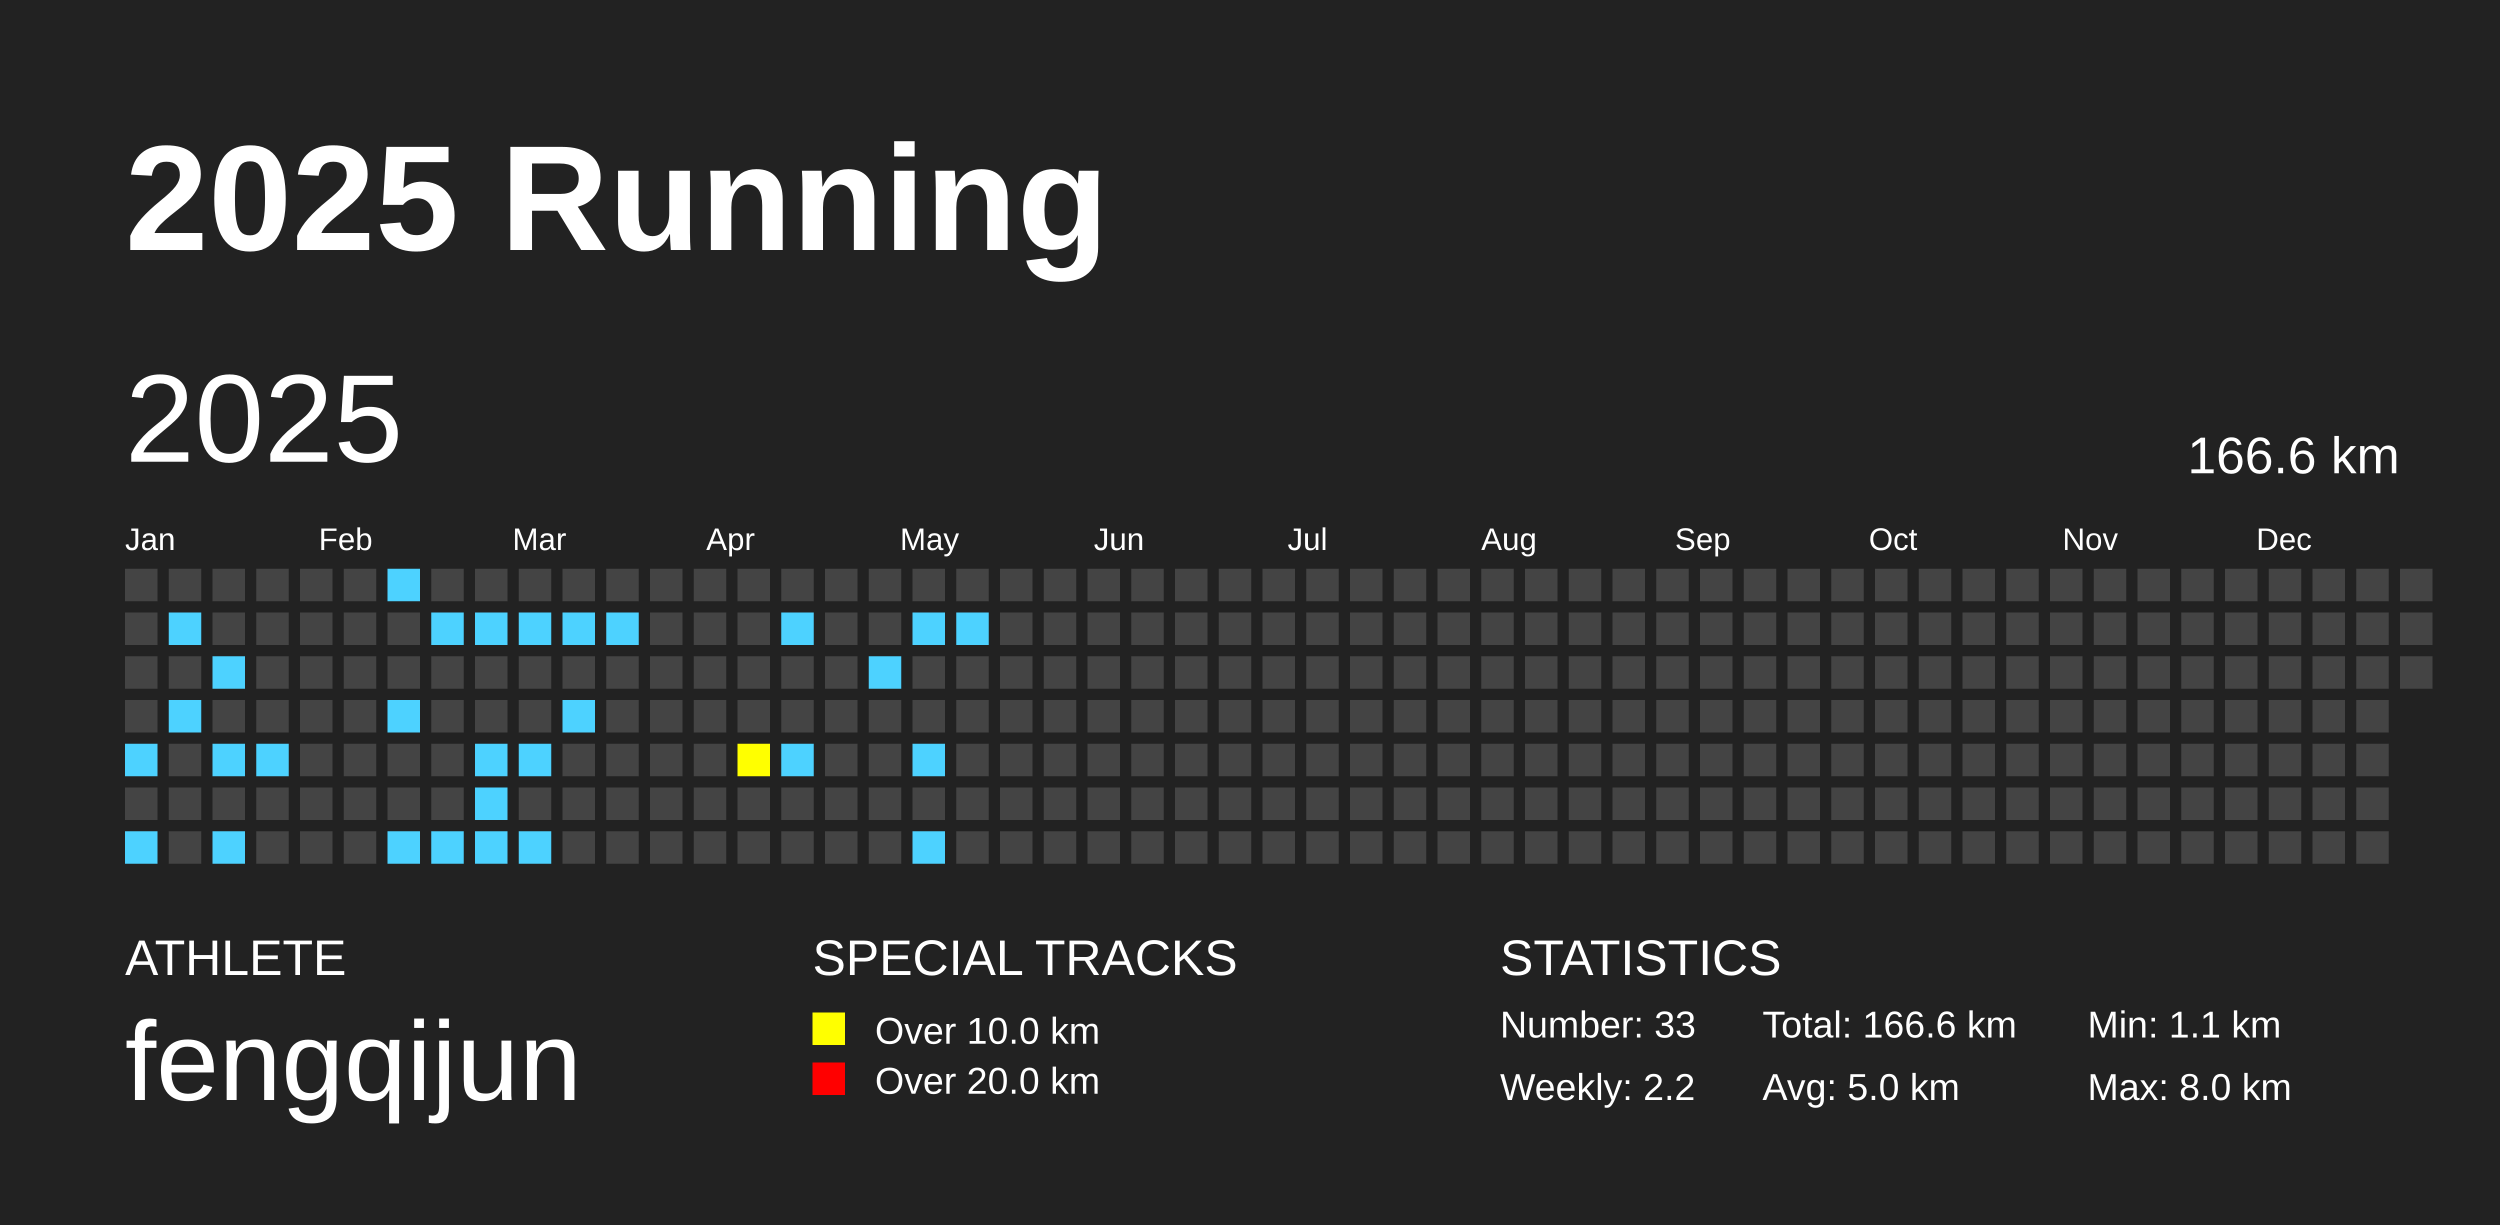
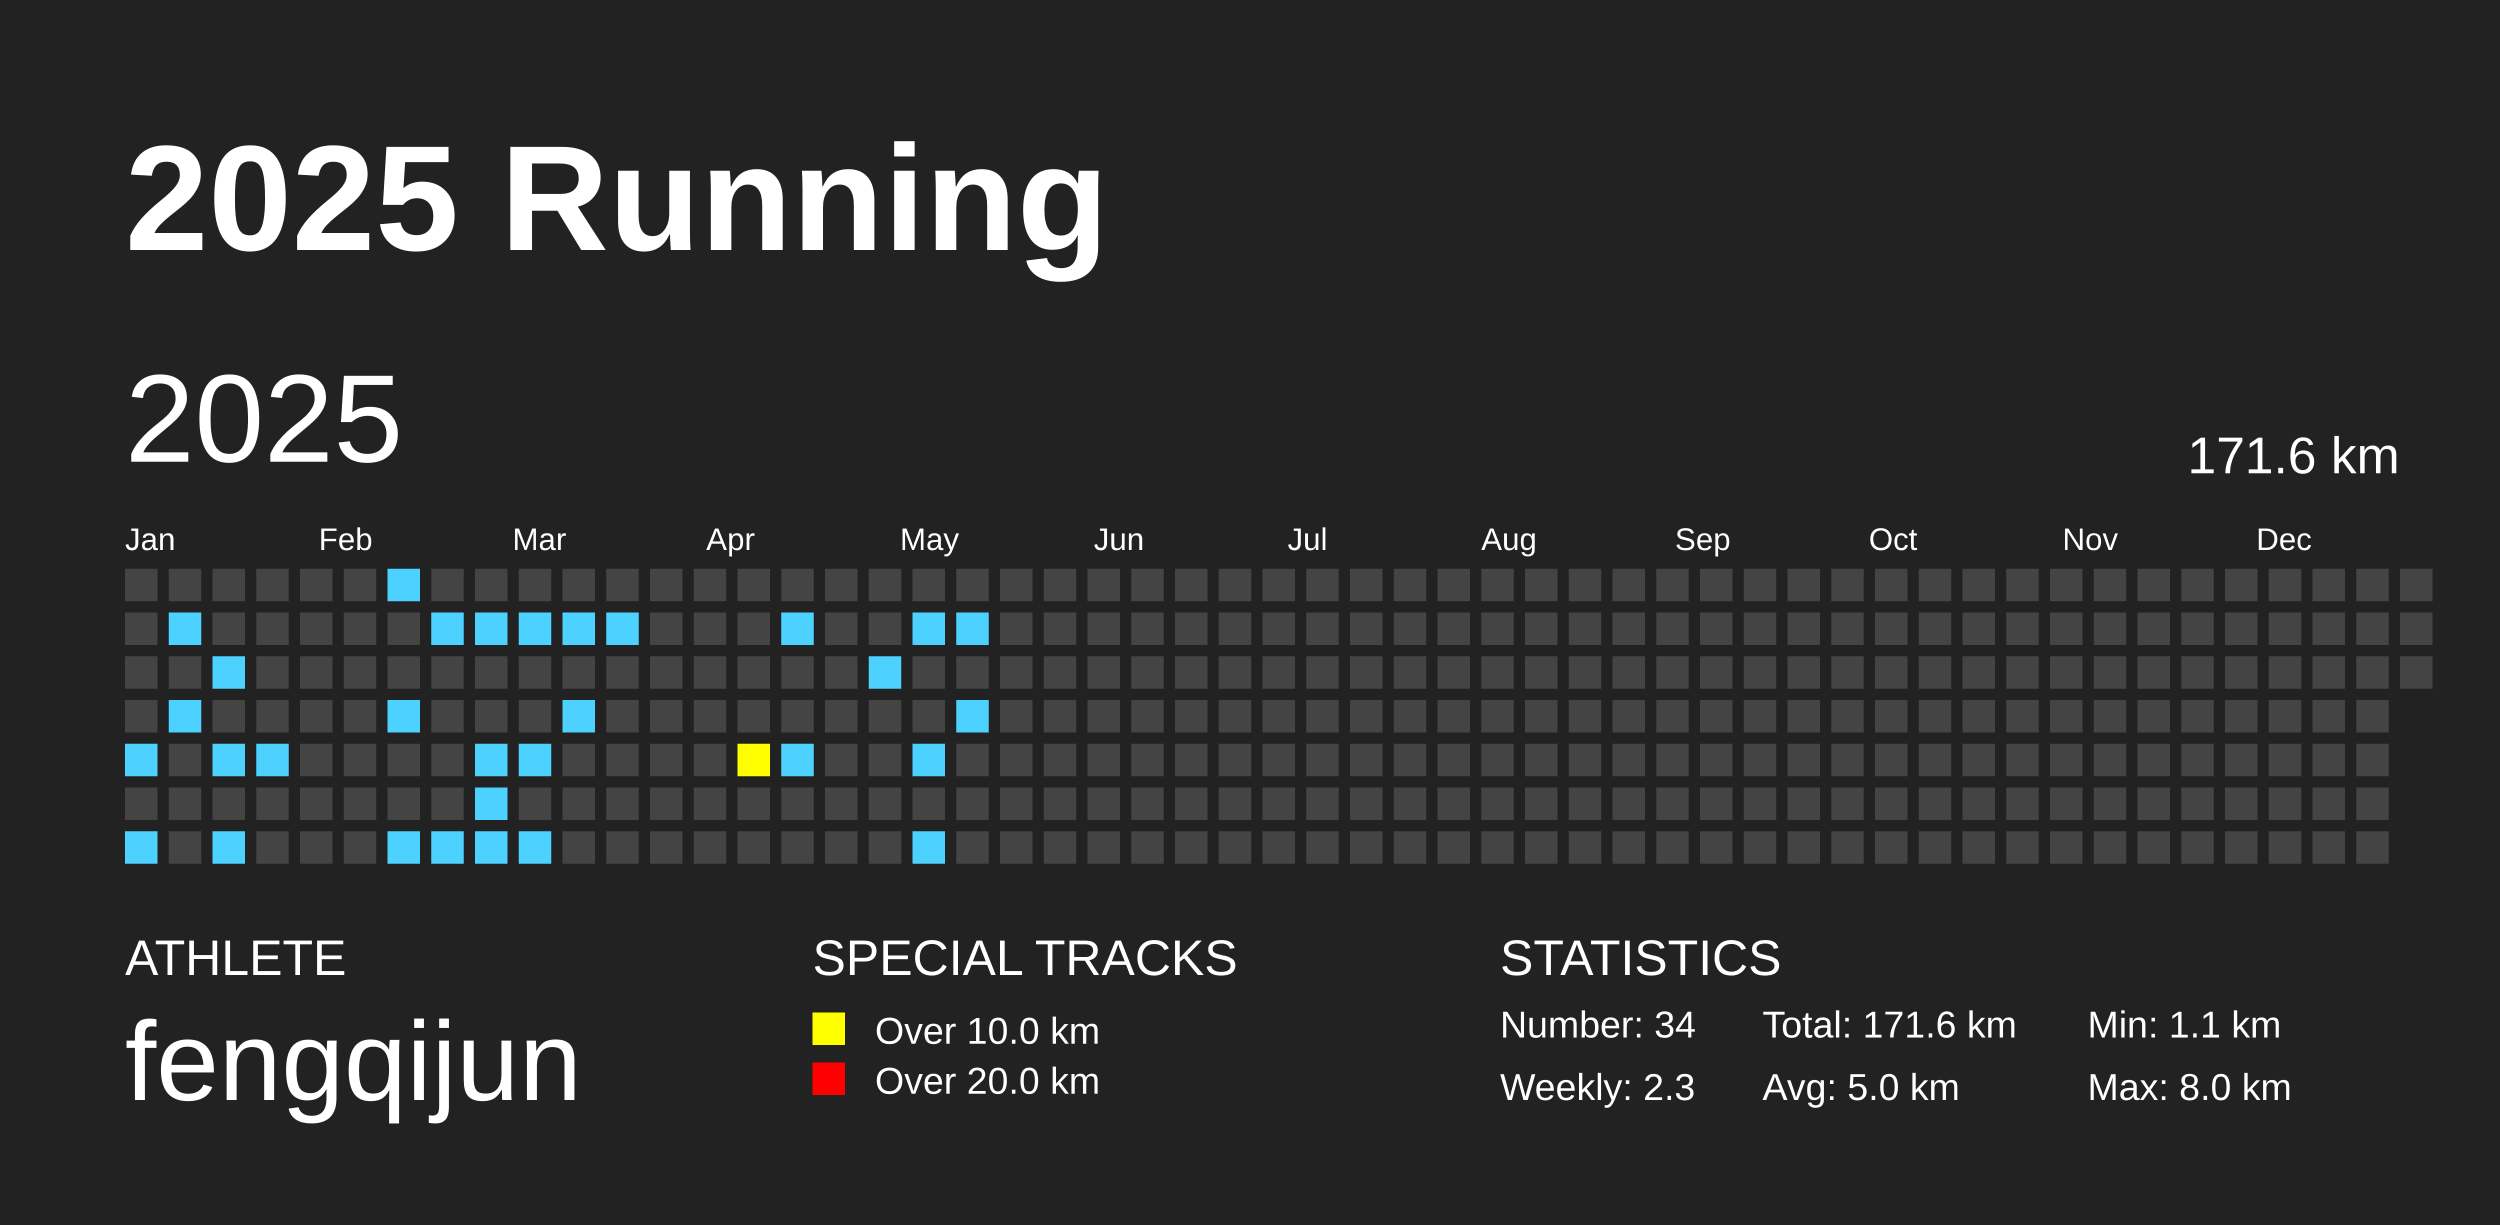
<svg xmlns="http://www.w3.org/2000/svg" baseProfile="full" height="98mm" version="1.1" viewBox="0,0,200,98" width="200mm">
  <defs />
  <rect fill="#222222" height="98" width="200" x="0" y="0" />
  <text fill="#FFFFFF" style="font-size:12px; font-family:Arial; font-weight:bold;" x="10" y="20">2025 Running</text>
  <text fill="#FFFFFF" style="font-size:4px; font-family:Arial" x="10" y="78">ATHLETE</text>
  <text fill="#FFFFFF" style="font-size:9px; font-family:Arial" x="10" y="88">fengqijun</text>
  <text fill="#FFFFFF" style="font-size:4px; font-family:Arial" x="65" y="78">SPECIAL TRACKS</text>
  <rect fill="yellow" height="2.6" width="2.6" x="65" y="81" />
  <text fill="#FFFFFF" style="font-size:3px; font-family:Arial" x="70" y="83.5">Over 10.0 km</text>
  <rect fill="red" height="2.6" width="2.6" x="65" y="85" />
  <text fill="#FFFFFF" style="font-size:3px; font-family:Arial" x="70" y="87.5">Over 20.0 km</text>
  <text fill="#FFFFFF" style="font-size:4px; font-family:Arial" x="120" y="78">STATISTICS</text>
-   <text fill="#FFFFFF" style="font-size:3px; font-family:Arial" x="120" y="83">Number: 33</text>
-   <text fill="#FFFFFF" style="font-size:3px; font-family:Arial" x="120" y="88">Weekly: 2.2</text>
-   <text fill="#FFFFFF" style="font-size:3px; font-family:Arial" x="141" y="83">Total: 166.6 km</text>
+   <text fill="#FFFFFF" style="font-size:3px; font-family:Arial" x="120" y="83">Number: 34</text>
+   <text fill="#FFFFFF" style="font-size:3px; font-family:Arial" x="120" y="88">Weekly: 2.3</text>
+   <text fill="#FFFFFF" style="font-size:3px; font-family:Arial" x="141" y="83">Total: 171.6 km</text>
  <text fill="#FFFFFF" style="font-size:3px; font-family:Arial" x="141" y="88">Avg: 5.0 km</text>
  <text fill="#FFFFFF" style="font-size:3px; font-family:Arial" x="167" y="83">Min: 1.1 km</text>
  <text fill="#FFFFFF" style="font-size:3px; font-family:Arial" x="167" y="88">Max: 8.0 km</text>
  <text dominant-baseline="hanging" fill="#FFFFFF" style="font-size:10.0px; font-family:Arial;" x="10" y="30">2025</text>
-   <text dominant-baseline="hanging" fill="#FFFFFF" style="font-size:4.125px; font-family:Arial;" x="175" y="35">166.6 km</text>
+   <text dominant-baseline="hanging" fill="#FFFFFF" style="font-size:4.125px; font-family:Arial;" x="175" y="35">171.6 km</text>
  <text fill="#FFFFFF" style="font-size:2.5px; font-family:Arial" x="10.0" y="44">Jan</text>
  <text fill="#FFFFFF" style="font-size:2.5px; font-family:Arial" x="25.5" y="44">Feb</text>
  <text fill="#FFFFFF" style="font-size:2.5px; font-family:Arial" x="41.0" y="44">Mar</text>
  <text fill="#FFFFFF" style="font-size:2.5px; font-family:Arial" x="56.5" y="44">Apr</text>
  <text fill="#FFFFFF" style="font-size:2.5px; font-family:Arial" x="72.0" y="44">May</text>
  <text fill="#FFFFFF" style="font-size:2.5px; font-family:Arial" x="87.5" y="44">Jun</text>
  <text fill="#FFFFFF" style="font-size:2.5px; font-family:Arial" x="103.0" y="44">Jul</text>
  <text fill="#FFFFFF" style="font-size:2.5px; font-family:Arial" x="118.5" y="44">Aug</text>
  <text fill="#FFFFFF" style="font-size:2.5px; font-family:Arial" x="134.0" y="44">Sep</text>
  <text fill="#FFFFFF" style="font-size:2.5px; font-family:Arial" x="149.5" y="44">Oct</text>
  <text fill="#FFFFFF" style="font-size:2.5px; font-family:Arial" x="165.0" y="44">Nov</text>
  <text fill="#FFFFFF" style="font-size:2.5px; font-family:Arial" x="180.5" y="44">Dec</text>
  <rect fill="#444444" height="2.6" width="2.6" x="10.0" y="45.5" />
  <rect fill="#444444" height="2.6" width="2.6" x="10.0" y="49.0" />
  <rect fill="#444444" height="2.6" width="2.6" x="10.0" y="52.5" />
  <rect fill="#444444" height="2.6" width="2.6" x="10.0" y="56.0" />
  <rect fill="#4DD2FF" height="2.6" width="2.6" x="10.0" y="59.5" />
  <rect fill="#444444" height="2.6" width="2.6" x="10.0" y="63.0" />
  <rect fill="#4DD2FF" height="2.6" width="2.6" x="10.0" y="66.5" />
  <rect fill="#444444" height="2.6" width="2.6" x="13.5" y="45.5" />
  <rect fill="#4DD2FF" height="2.6" width="2.6" x="13.5" y="49.0" />
  <rect fill="#444444" height="2.6" width="2.6" x="13.5" y="52.5" />
  <rect fill="#4DD2FF" height="2.6" width="2.6" x="13.5" y="56.0" />
  <rect fill="#444444" height="2.6" width="2.6" x="13.5" y="59.5" />
  <rect fill="#444444" height="2.6" width="2.6" x="13.5" y="63.0" />
  <rect fill="#444444" height="2.6" width="2.6" x="13.5" y="66.5" />
  <rect fill="#444444" height="2.6" width="2.6" x="17.0" y="45.5" />
  <rect fill="#444444" height="2.6" width="2.6" x="17.0" y="49.0" />
  <rect fill="#4DD2FF" height="2.6" width="2.6" x="17.0" y="52.5" />
  <rect fill="#444444" height="2.6" width="2.6" x="17.0" y="56.0" />
  <rect fill="#4DD2FF" height="2.6" width="2.6" x="17.0" y="59.5" />
  <rect fill="#444444" height="2.6" width="2.6" x="17.0" y="63.0" />
  <rect fill="#4DD2FF" height="2.6" width="2.6" x="17.0" y="66.5" />
  <rect fill="#444444" height="2.6" width="2.6" x="20.5" y="45.5" />
  <rect fill="#444444" height="2.6" width="2.6" x="20.5" y="49.0" />
  <rect fill="#444444" height="2.6" width="2.6" x="20.5" y="52.5" />
  <rect fill="#444444" height="2.6" width="2.6" x="20.5" y="56.0" />
  <rect fill="#4DD2FF" height="2.6" width="2.6" x="20.5" y="59.5" />
  <rect fill="#444444" height="2.6" width="2.6" x="20.5" y="63.0" />
  <rect fill="#444444" height="2.6" width="2.6" x="20.5" y="66.5" />
  <rect fill="#444444" height="2.6" width="2.6" x="24.0" y="45.5" />
  <rect fill="#444444" height="2.6" width="2.6" x="24.0" y="49.0" />
  <rect fill="#444444" height="2.6" width="2.6" x="24.0" y="52.5" />
  <rect fill="#444444" height="2.6" width="2.6" x="24.0" y="56.0" />
  <rect fill="#444444" height="2.6" width="2.6" x="24.0" y="59.5" />
  <rect fill="#444444" height="2.6" width="2.6" x="24.0" y="63.0" />
  <rect fill="#444444" height="2.6" width="2.6" x="24.0" y="66.5" />
  <rect fill="#444444" height="2.6" width="2.6" x="27.5" y="45.5" />
  <rect fill="#444444" height="2.6" width="2.6" x="27.5" y="49.0" />
  <rect fill="#444444" height="2.6" width="2.6" x="27.5" y="52.5" />
  <rect fill="#444444" height="2.6" width="2.6" x="27.5" y="56.0" />
  <rect fill="#444444" height="2.6" width="2.6" x="27.5" y="59.5" />
  <rect fill="#444444" height="2.6" width="2.6" x="27.5" y="63.0" />
  <rect fill="#444444" height="2.6" width="2.6" x="27.5" y="66.5" />
  <rect fill="#4DD2FF" height="2.6" width="2.6" x="31.0" y="45.5" />
  <rect fill="#444444" height="2.6" width="2.6" x="31.0" y="49.0" />
  <rect fill="#444444" height="2.6" width="2.6" x="31.0" y="52.5" />
  <rect fill="#4DD2FF" height="2.6" width="2.6" x="31.0" y="56.0" />
  <rect fill="#444444" height="2.6" width="2.6" x="31.0" y="59.5" />
  <rect fill="#444444" height="2.6" width="2.6" x="31.0" y="63.0" />
  <rect fill="#4DD2FF" height="2.6" width="2.6" x="31.0" y="66.5" />
  <rect fill="#444444" height="2.6" width="2.6" x="34.5" y="45.5" />
  <rect fill="#4DD2FF" height="2.6" width="2.6" x="34.5" y="49.0" />
  <rect fill="#444444" height="2.6" width="2.6" x="34.5" y="52.5" />
  <rect fill="#444444" height="2.6" width="2.6" x="34.5" y="56.0" />
  <rect fill="#444444" height="2.6" width="2.6" x="34.5" y="59.5" />
  <rect fill="#444444" height="2.6" width="2.6" x="34.5" y="63.0" />
  <rect fill="#4DD2FF" height="2.6" width="2.6" x="34.5" y="66.5" />
  <rect fill="#444444" height="2.6" width="2.6" x="38.0" y="45.5" />
  <rect fill="#4DD2FF" height="2.6" width="2.6" x="38.0" y="49.0" />
  <rect fill="#444444" height="2.6" width="2.6" x="38.0" y="52.5" />
  <rect fill="#444444" height="2.6" width="2.6" x="38.0" y="56.0" />
  <rect fill="#4DD2FF" height="2.6" width="2.6" x="38.0" y="59.5" />
  <rect fill="#4DD2FF" height="2.6" width="2.6" x="38.0" y="63.0" />
  <rect fill="#4DD2FF" height="2.6" width="2.6" x="38.0" y="66.5" />
  <rect fill="#444444" height="2.6" width="2.6" x="41.5" y="45.5" />
  <rect fill="#4DD2FF" height="2.6" width="2.6" x="41.5" y="49.0" />
  <rect fill="#444444" height="2.6" width="2.6" x="41.5" y="52.5" />
  <rect fill="#444444" height="2.6" width="2.6" x="41.5" y="56.0" />
  <rect fill="#4DD2FF" height="2.6" width="2.6" x="41.5" y="59.5" />
  <rect fill="#444444" height="2.6" width="2.6" x="41.5" y="63.0" />
  <rect fill="#4DD2FF" height="2.6" width="2.6" x="41.5" y="66.5" />
  <rect fill="#444444" height="2.6" width="2.6" x="45.0" y="45.5" />
  <rect fill="#4DD2FF" height="2.6" width="2.6" x="45.0" y="49.0" />
  <rect fill="#444444" height="2.6" width="2.6" x="45.0" y="52.5" />
  <rect fill="#4DD2FF" height="2.6" width="2.6" x="45.0" y="56.0" />
  <rect fill="#444444" height="2.6" width="2.6" x="45.0" y="59.5" />
  <rect fill="#444444" height="2.6" width="2.6" x="45.0" y="63.0" />
  <rect fill="#444444" height="2.6" width="2.6" x="45.0" y="66.5" />
  <rect fill="#444444" height="2.6" width="2.6" x="48.5" y="45.5" />
  <rect fill="#4DD2FF" height="2.6" width="2.6" x="48.5" y="49.0" />
  <rect fill="#444444" height="2.6" width="2.6" x="48.5" y="52.5" />
  <rect fill="#444444" height="2.6" width="2.6" x="48.5" y="56.0" />
  <rect fill="#444444" height="2.6" width="2.6" x="48.5" y="59.5" />
  <rect fill="#444444" height="2.6" width="2.6" x="48.5" y="63.0" />
  <rect fill="#444444" height="2.6" width="2.6" x="48.5" y="66.5" />
  <rect fill="#444444" height="2.6" width="2.6" x="52.0" y="45.5" />
  <rect fill="#444444" height="2.6" width="2.6" x="52.0" y="49.0" />
  <rect fill="#444444" height="2.6" width="2.6" x="52.0" y="52.5" />
  <rect fill="#444444" height="2.6" width="2.6" x="52.0" y="56.0" />
  <rect fill="#444444" height="2.6" width="2.6" x="52.0" y="59.5" />
  <rect fill="#444444" height="2.6" width="2.6" x="52.0" y="63.0" />
  <rect fill="#444444" height="2.6" width="2.6" x="52.0" y="66.5" />
  <rect fill="#444444" height="2.6" width="2.6" x="55.5" y="45.5" />
  <rect fill="#444444" height="2.6" width="2.6" x="55.5" y="49.0" />
  <rect fill="#444444" height="2.6" width="2.6" x="55.5" y="52.5" />
  <rect fill="#444444" height="2.6" width="2.6" x="55.5" y="56.0" />
  <rect fill="#444444" height="2.6" width="2.6" x="55.5" y="59.5" />
  <rect fill="#444444" height="2.6" width="2.6" x="55.5" y="63.0" />
  <rect fill="#444444" height="2.6" width="2.6" x="55.5" y="66.5" />
  <rect fill="#444444" height="2.6" width="2.6" x="59.0" y="45.5" />
  <rect fill="#444444" height="2.6" width="2.6" x="59.0" y="49.0" />
  <rect fill="#444444" height="2.6" width="2.6" x="59.0" y="52.5" />
  <rect fill="#444444" height="2.6" width="2.6" x="59.0" y="56.0" />
  <rect fill="yellow" height="2.6" width="2.6" x="59.0" y="59.5" />
  <rect fill="#444444" height="2.6" width="2.6" x="59.0" y="63.0" />
  <rect fill="#444444" height="2.6" width="2.6" x="59.0" y="66.5" />
  <rect fill="#444444" height="2.6" width="2.6" x="62.5" y="45.5" />
  <rect fill="#4DD2FF" height="2.6" width="2.6" x="62.5" y="49.0" />
  <rect fill="#444444" height="2.6" width="2.6" x="62.5" y="52.5" />
  <rect fill="#444444" height="2.6" width="2.6" x="62.5" y="56.0" />
  <rect fill="#4DD2FF" height="2.6" width="2.6" x="62.5" y="59.5" />
  <rect fill="#444444" height="2.6" width="2.6" x="62.5" y="63.0" />
  <rect fill="#444444" height="2.6" width="2.6" x="62.5" y="66.5" />
  <rect fill="#444444" height="2.6" width="2.6" x="66.0" y="45.5" />
  <rect fill="#444444" height="2.6" width="2.6" x="66.0" y="49.0" />
  <rect fill="#444444" height="2.6" width="2.6" x="66.0" y="52.5" />
  <rect fill="#444444" height="2.6" width="2.6" x="66.0" y="56.0" />
  <rect fill="#444444" height="2.6" width="2.6" x="66.0" y="59.5" />
  <rect fill="#444444" height="2.6" width="2.6" x="66.0" y="63.0" />
  <rect fill="#444444" height="2.6" width="2.6" x="66.0" y="66.5" />
  <rect fill="#444444" height="2.6" width="2.6" x="69.5" y="45.5" />
  <rect fill="#444444" height="2.6" width="2.6" x="69.5" y="49.0" />
  <rect fill="#4DD2FF" height="2.6" width="2.6" x="69.5" y="52.5" />
  <rect fill="#444444" height="2.6" width="2.6" x="69.5" y="56.0" />
  <rect fill="#444444" height="2.6" width="2.6" x="69.5" y="59.5" />
  <rect fill="#444444" height="2.6" width="2.6" x="69.5" y="63.0" />
  <rect fill="#444444" height="2.6" width="2.6" x="69.5" y="66.5" />
  <rect fill="#444444" height="2.6" width="2.6" x="73.0" y="45.5" />
  <rect fill="#4DD2FF" height="2.6" width="2.6" x="73.0" y="49.0" />
  <rect fill="#444444" height="2.6" width="2.6" x="73.0" y="52.5" />
  <rect fill="#444444" height="2.6" width="2.6" x="73.0" y="56.0" />
  <rect fill="#4DD2FF" height="2.6" width="2.6" x="73.0" y="59.5" />
  <rect fill="#444444" height="2.6" width="2.6" x="73.0" y="63.0" />
  <rect fill="#4DD2FF" height="2.6" width="2.6" x="73.0" y="66.5" />
  <rect fill="#444444" height="2.6" width="2.6" x="76.5" y="45.5" />
  <rect fill="#4DD2FF" height="2.6" width="2.6" x="76.5" y="49.0" />
  <rect fill="#444444" height="2.6" width="2.6" x="76.5" y="52.5" />
-   <rect fill="#444444" height="2.6" width="2.6" x="76.5" y="56.0" />
+   <rect fill="#4DD2FF" height="2.6" width="2.6" x="76.5" y="56.0" />
  <rect fill="#444444" height="2.6" width="2.6" x="76.5" y="59.5" />
  <rect fill="#444444" height="2.6" width="2.6" x="76.5" y="63.0" />
  <rect fill="#444444" height="2.6" width="2.6" x="76.5" y="66.5" />
  <rect fill="#444444" height="2.6" width="2.6" x="80.0" y="45.5" />
  <rect fill="#444444" height="2.6" width="2.6" x="80.0" y="49.0" />
  <rect fill="#444444" height="2.6" width="2.6" x="80.0" y="52.5" />
  <rect fill="#444444" height="2.6" width="2.6" x="80.0" y="56.0" />
  <rect fill="#444444" height="2.6" width="2.6" x="80.0" y="59.5" />
  <rect fill="#444444" height="2.6" width="2.6" x="80.0" y="63.0" />
  <rect fill="#444444" height="2.6" width="2.6" x="80.0" y="66.5" />
  <rect fill="#444444" height="2.6" width="2.6" x="83.5" y="45.5" />
  <rect fill="#444444" height="2.6" width="2.6" x="83.5" y="49.0" />
  <rect fill="#444444" height="2.6" width="2.6" x="83.5" y="52.5" />
  <rect fill="#444444" height="2.6" width="2.6" x="83.5" y="56.0" />
  <rect fill="#444444" height="2.6" width="2.6" x="83.5" y="59.5" />
  <rect fill="#444444" height="2.6" width="2.6" x="83.5" y="63.0" />
  <rect fill="#444444" height="2.6" width="2.6" x="83.5" y="66.5" />
  <rect fill="#444444" height="2.6" width="2.6" x="87.0" y="45.5" />
  <rect fill="#444444" height="2.6" width="2.6" x="87.0" y="49.0" />
  <rect fill="#444444" height="2.6" width="2.6" x="87.0" y="52.5" />
  <rect fill="#444444" height="2.6" width="2.6" x="87.0" y="56.0" />
  <rect fill="#444444" height="2.6" width="2.6" x="87.0" y="59.5" />
  <rect fill="#444444" height="2.6" width="2.6" x="87.0" y="63.0" />
  <rect fill="#444444" height="2.6" width="2.6" x="87.0" y="66.5" />
  <rect fill="#444444" height="2.6" width="2.6" x="90.5" y="45.5" />
  <rect fill="#444444" height="2.6" width="2.6" x="90.5" y="49.0" />
  <rect fill="#444444" height="2.6" width="2.6" x="90.5" y="52.5" />
  <rect fill="#444444" height="2.6" width="2.6" x="90.5" y="56.0" />
  <rect fill="#444444" height="2.6" width="2.6" x="90.5" y="59.5" />
  <rect fill="#444444" height="2.6" width="2.6" x="90.5" y="63.0" />
  <rect fill="#444444" height="2.6" width="2.6" x="90.5" y="66.5" />
  <rect fill="#444444" height="2.6" width="2.6" x="94.0" y="45.5" />
  <rect fill="#444444" height="2.6" width="2.6" x="94.0" y="49.0" />
  <rect fill="#444444" height="2.6" width="2.6" x="94.0" y="52.5" />
  <rect fill="#444444" height="2.6" width="2.6" x="94.0" y="56.0" />
  <rect fill="#444444" height="2.6" width="2.6" x="94.0" y="59.5" />
  <rect fill="#444444" height="2.6" width="2.6" x="94.0" y="63.0" />
  <rect fill="#444444" height="2.6" width="2.6" x="94.0" y="66.5" />
  <rect fill="#444444" height="2.6" width="2.6" x="97.5" y="45.5" />
  <rect fill="#444444" height="2.6" width="2.6" x="97.5" y="49.0" />
  <rect fill="#444444" height="2.6" width="2.6" x="97.5" y="52.5" />
  <rect fill="#444444" height="2.6" width="2.6" x="97.5" y="56.0" />
  <rect fill="#444444" height="2.6" width="2.6" x="97.5" y="59.5" />
  <rect fill="#444444" height="2.6" width="2.6" x="97.5" y="63.0" />
  <rect fill="#444444" height="2.6" width="2.6" x="97.5" y="66.5" />
  <rect fill="#444444" height="2.6" width="2.6" x="101.0" y="45.5" />
  <rect fill="#444444" height="2.6" width="2.6" x="101.0" y="49.0" />
  <rect fill="#444444" height="2.6" width="2.6" x="101.0" y="52.5" />
  <rect fill="#444444" height="2.6" width="2.6" x="101.0" y="56.0" />
  <rect fill="#444444" height="2.6" width="2.6" x="101.0" y="59.5" />
  <rect fill="#444444" height="2.6" width="2.6" x="101.0" y="63.0" />
  <rect fill="#444444" height="2.6" width="2.6" x="101.0" y="66.5" />
  <rect fill="#444444" height="2.6" width="2.6" x="104.5" y="45.5" />
  <rect fill="#444444" height="2.6" width="2.6" x="104.5" y="49.0" />
  <rect fill="#444444" height="2.6" width="2.6" x="104.5" y="52.5" />
  <rect fill="#444444" height="2.6" width="2.6" x="104.5" y="56.0" />
  <rect fill="#444444" height="2.6" width="2.6" x="104.5" y="59.5" />
  <rect fill="#444444" height="2.6" width="2.6" x="104.5" y="63.0" />
  <rect fill="#444444" height="2.6" width="2.6" x="104.5" y="66.5" />
  <rect fill="#444444" height="2.6" width="2.6" x="108.0" y="45.5" />
  <rect fill="#444444" height="2.6" width="2.6" x="108.0" y="49.0" />
  <rect fill="#444444" height="2.6" width="2.6" x="108.0" y="52.5" />
  <rect fill="#444444" height="2.6" width="2.6" x="108.0" y="56.0" />
  <rect fill="#444444" height="2.6" width="2.6" x="108.0" y="59.5" />
  <rect fill="#444444" height="2.6" width="2.6" x="108.0" y="63.0" />
  <rect fill="#444444" height="2.6" width="2.6" x="108.0" y="66.5" />
  <rect fill="#444444" height="2.6" width="2.6" x="111.5" y="45.5" />
  <rect fill="#444444" height="2.6" width="2.6" x="111.5" y="49.0" />
  <rect fill="#444444" height="2.6" width="2.6" x="111.5" y="52.5" />
  <rect fill="#444444" height="2.6" width="2.6" x="111.5" y="56.0" />
  <rect fill="#444444" height="2.6" width="2.6" x="111.5" y="59.5" />
  <rect fill="#444444" height="2.6" width="2.6" x="111.5" y="63.0" />
  <rect fill="#444444" height="2.6" width="2.6" x="111.5" y="66.5" />
  <rect fill="#444444" height="2.6" width="2.6" x="115.0" y="45.5" />
  <rect fill="#444444" height="2.6" width="2.6" x="115.0" y="49.0" />
  <rect fill="#444444" height="2.6" width="2.6" x="115.0" y="52.5" />
  <rect fill="#444444" height="2.6" width="2.6" x="115.0" y="56.0" />
  <rect fill="#444444" height="2.6" width="2.6" x="115.0" y="59.5" />
  <rect fill="#444444" height="2.6" width="2.6" x="115.0" y="63.0" />
  <rect fill="#444444" height="2.6" width="2.6" x="115.0" y="66.5" />
  <rect fill="#444444" height="2.6" width="2.6" x="118.5" y="45.5" />
  <rect fill="#444444" height="2.6" width="2.6" x="118.5" y="49.0" />
  <rect fill="#444444" height="2.6" width="2.6" x="118.5" y="52.5" />
  <rect fill="#444444" height="2.6" width="2.6" x="118.5" y="56.0" />
  <rect fill="#444444" height="2.6" width="2.6" x="118.5" y="59.5" />
  <rect fill="#444444" height="2.6" width="2.6" x="118.5" y="63.0" />
  <rect fill="#444444" height="2.6" width="2.6" x="118.5" y="66.5" />
  <rect fill="#444444" height="2.6" width="2.6" x="122.0" y="45.5" />
  <rect fill="#444444" height="2.6" width="2.6" x="122.0" y="49.0" />
  <rect fill="#444444" height="2.6" width="2.6" x="122.0" y="52.5" />
  <rect fill="#444444" height="2.6" width="2.6" x="122.0" y="56.0" />
  <rect fill="#444444" height="2.6" width="2.6" x="122.0" y="59.5" />
  <rect fill="#444444" height="2.6" width="2.6" x="122.0" y="63.0" />
  <rect fill="#444444" height="2.6" width="2.6" x="122.0" y="66.5" />
  <rect fill="#444444" height="2.6" width="2.6" x="125.5" y="45.5" />
  <rect fill="#444444" height="2.6" width="2.6" x="125.5" y="49.0" />
  <rect fill="#444444" height="2.6" width="2.6" x="125.5" y="52.5" />
  <rect fill="#444444" height="2.6" width="2.6" x="125.5" y="56.0" />
  <rect fill="#444444" height="2.6" width="2.6" x="125.5" y="59.5" />
  <rect fill="#444444" height="2.6" width="2.6" x="125.5" y="63.0" />
  <rect fill="#444444" height="2.6" width="2.6" x="125.5" y="66.5" />
  <rect fill="#444444" height="2.6" width="2.6" x="129.0" y="45.5" />
  <rect fill="#444444" height="2.6" width="2.6" x="129.0" y="49.0" />
  <rect fill="#444444" height="2.6" width="2.6" x="129.0" y="52.5" />
  <rect fill="#444444" height="2.6" width="2.6" x="129.0" y="56.0" />
  <rect fill="#444444" height="2.6" width="2.6" x="129.0" y="59.5" />
  <rect fill="#444444" height="2.6" width="2.6" x="129.0" y="63.0" />
  <rect fill="#444444" height="2.6" width="2.6" x="129.0" y="66.5" />
  <rect fill="#444444" height="2.6" width="2.6" x="132.5" y="45.5" />
  <rect fill="#444444" height="2.6" width="2.6" x="132.5" y="49.0" />
  <rect fill="#444444" height="2.6" width="2.6" x="132.5" y="52.5" />
  <rect fill="#444444" height="2.6" width="2.6" x="132.5" y="56.0" />
  <rect fill="#444444" height="2.6" width="2.6" x="132.5" y="59.5" />
  <rect fill="#444444" height="2.6" width="2.6" x="132.5" y="63.0" />
  <rect fill="#444444" height="2.6" width="2.6" x="132.5" y="66.5" />
  <rect fill="#444444" height="2.6" width="2.6" x="136.0" y="45.5" />
  <rect fill="#444444" height="2.6" width="2.6" x="136.0" y="49.0" />
  <rect fill="#444444" height="2.6" width="2.6" x="136.0" y="52.5" />
  <rect fill="#444444" height="2.6" width="2.6" x="136.0" y="56.0" />
  <rect fill="#444444" height="2.6" width="2.6" x="136.0" y="59.5" />
  <rect fill="#444444" height="2.6" width="2.6" x="136.0" y="63.0" />
  <rect fill="#444444" height="2.6" width="2.6" x="136.0" y="66.5" />
  <rect fill="#444444" height="2.6" width="2.6" x="139.5" y="45.5" />
  <rect fill="#444444" height="2.6" width="2.6" x="139.5" y="49.0" />
  <rect fill="#444444" height="2.6" width="2.6" x="139.5" y="52.5" />
  <rect fill="#444444" height="2.6" width="2.6" x="139.5" y="56.0" />
  <rect fill="#444444" height="2.6" width="2.6" x="139.5" y="59.5" />
  <rect fill="#444444" height="2.6" width="2.6" x="139.5" y="63.0" />
  <rect fill="#444444" height="2.6" width="2.6" x="139.5" y="66.5" />
  <rect fill="#444444" height="2.6" width="2.6" x="143.0" y="45.5" />
  <rect fill="#444444" height="2.6" width="2.6" x="143.0" y="49.0" />
  <rect fill="#444444" height="2.6" width="2.6" x="143.0" y="52.5" />
  <rect fill="#444444" height="2.6" width="2.6" x="143.0" y="56.0" />
  <rect fill="#444444" height="2.6" width="2.6" x="143.0" y="59.5" />
  <rect fill="#444444" height="2.6" width="2.6" x="143.0" y="63.0" />
  <rect fill="#444444" height="2.6" width="2.6" x="143.0" y="66.5" />
  <rect fill="#444444" height="2.6" width="2.6" x="146.5" y="45.5" />
  <rect fill="#444444" height="2.6" width="2.6" x="146.5" y="49.0" />
  <rect fill="#444444" height="2.6" width="2.6" x="146.5" y="52.5" />
  <rect fill="#444444" height="2.6" width="2.6" x="146.5" y="56.0" />
  <rect fill="#444444" height="2.6" width="2.6" x="146.5" y="59.5" />
  <rect fill="#444444" height="2.6" width="2.6" x="146.5" y="63.0" />
  <rect fill="#444444" height="2.6" width="2.6" x="146.5" y="66.5" />
  <rect fill="#444444" height="2.6" width="2.6" x="150.0" y="45.5" />
  <rect fill="#444444" height="2.6" width="2.6" x="150.0" y="49.0" />
  <rect fill="#444444" height="2.6" width="2.6" x="150.0" y="52.5" />
  <rect fill="#444444" height="2.6" width="2.6" x="150.0" y="56.0" />
  <rect fill="#444444" height="2.6" width="2.6" x="150.0" y="59.5" />
  <rect fill="#444444" height="2.6" width="2.6" x="150.0" y="63.0" />
  <rect fill="#444444" height="2.6" width="2.6" x="150.0" y="66.5" />
  <rect fill="#444444" height="2.6" width="2.6" x="153.5" y="45.5" />
  <rect fill="#444444" height="2.6" width="2.6" x="153.5" y="49.0" />
  <rect fill="#444444" height="2.6" width="2.6" x="153.5" y="52.5" />
  <rect fill="#444444" height="2.6" width="2.6" x="153.5" y="56.0" />
  <rect fill="#444444" height="2.6" width="2.6" x="153.5" y="59.5" />
  <rect fill="#444444" height="2.6" width="2.6" x="153.5" y="63.0" />
  <rect fill="#444444" height="2.6" width="2.6" x="153.5" y="66.5" />
  <rect fill="#444444" height="2.6" width="2.6" x="157.0" y="45.5" />
  <rect fill="#444444" height="2.6" width="2.6" x="157.0" y="49.0" />
  <rect fill="#444444" height="2.6" width="2.6" x="157.0" y="52.5" />
  <rect fill="#444444" height="2.6" width="2.6" x="157.0" y="56.0" />
  <rect fill="#444444" height="2.6" width="2.6" x="157.0" y="59.5" />
  <rect fill="#444444" height="2.6" width="2.6" x="157.0" y="63.0" />
  <rect fill="#444444" height="2.6" width="2.6" x="157.0" y="66.5" />
  <rect fill="#444444" height="2.6" width="2.6" x="160.5" y="45.5" />
  <rect fill="#444444" height="2.6" width="2.6" x="160.5" y="49.0" />
  <rect fill="#444444" height="2.6" width="2.6" x="160.5" y="52.5" />
  <rect fill="#444444" height="2.6" width="2.6" x="160.5" y="56.0" />
  <rect fill="#444444" height="2.6" width="2.6" x="160.5" y="59.5" />
  <rect fill="#444444" height="2.6" width="2.6" x="160.5" y="63.0" />
  <rect fill="#444444" height="2.6" width="2.6" x="160.5" y="66.5" />
  <rect fill="#444444" height="2.6" width="2.6" x="164.0" y="45.5" />
  <rect fill="#444444" height="2.6" width="2.6" x="164.0" y="49.0" />
  <rect fill="#444444" height="2.6" width="2.6" x="164.0" y="52.5" />
  <rect fill="#444444" height="2.6" width="2.6" x="164.0" y="56.0" />
  <rect fill="#444444" height="2.6" width="2.6" x="164.0" y="59.5" />
  <rect fill="#444444" height="2.6" width="2.6" x="164.0" y="63.0" />
  <rect fill="#444444" height="2.6" width="2.6" x="164.0" y="66.5" />
  <rect fill="#444444" height="2.6" width="2.6" x="167.5" y="45.5" />
  <rect fill="#444444" height="2.6" width="2.6" x="167.5" y="49.0" />
  <rect fill="#444444" height="2.6" width="2.6" x="167.5" y="52.5" />
  <rect fill="#444444" height="2.6" width="2.6" x="167.5" y="56.0" />
  <rect fill="#444444" height="2.6" width="2.6" x="167.5" y="59.5" />
  <rect fill="#444444" height="2.6" width="2.6" x="167.5" y="63.0" />
  <rect fill="#444444" height="2.6" width="2.6" x="167.5" y="66.5" />
  <rect fill="#444444" height="2.6" width="2.6" x="171.0" y="45.5" />
  <rect fill="#444444" height="2.6" width="2.6" x="171.0" y="49.0" />
  <rect fill="#444444" height="2.6" width="2.6" x="171.0" y="52.5" />
  <rect fill="#444444" height="2.6" width="2.6" x="171.0" y="56.0" />
  <rect fill="#444444" height="2.6" width="2.6" x="171.0" y="59.5" />
  <rect fill="#444444" height="2.6" width="2.6" x="171.0" y="63.0" />
  <rect fill="#444444" height="2.6" width="2.6" x="171.0" y="66.5" />
  <rect fill="#444444" height="2.6" width="2.6" x="174.5" y="45.5" />
  <rect fill="#444444" height="2.6" width="2.6" x="174.5" y="49.0" />
  <rect fill="#444444" height="2.6" width="2.6" x="174.5" y="52.5" />
  <rect fill="#444444" height="2.6" width="2.6" x="174.5" y="56.0" />
  <rect fill="#444444" height="2.6" width="2.6" x="174.5" y="59.5" />
  <rect fill="#444444" height="2.6" width="2.6" x="174.5" y="63.0" />
  <rect fill="#444444" height="2.6" width="2.6" x="174.5" y="66.5" />
  <rect fill="#444444" height="2.6" width="2.6" x="178.0" y="45.5" />
  <rect fill="#444444" height="2.6" width="2.6" x="178.0" y="49.0" />
  <rect fill="#444444" height="2.6" width="2.6" x="178.0" y="52.5" />
  <rect fill="#444444" height="2.6" width="2.6" x="178.0" y="56.0" />
  <rect fill="#444444" height="2.6" width="2.6" x="178.0" y="59.5" />
  <rect fill="#444444" height="2.6" width="2.6" x="178.0" y="63.0" />
  <rect fill="#444444" height="2.6" width="2.6" x="178.0" y="66.5" />
  <rect fill="#444444" height="2.6" width="2.6" x="181.5" y="45.5" />
  <rect fill="#444444" height="2.6" width="2.6" x="181.5" y="49.0" />
  <rect fill="#444444" height="2.6" width="2.6" x="181.5" y="52.5" />
  <rect fill="#444444" height="2.6" width="2.6" x="181.5" y="56.0" />
  <rect fill="#444444" height="2.6" width="2.6" x="181.5" y="59.5" />
  <rect fill="#444444" height="2.6" width="2.6" x="181.5" y="63.0" />
  <rect fill="#444444" height="2.6" width="2.6" x="181.5" y="66.5" />
  <rect fill="#444444" height="2.6" width="2.6" x="185.0" y="45.5" />
  <rect fill="#444444" height="2.6" width="2.6" x="185.0" y="49.0" />
  <rect fill="#444444" height="2.6" width="2.6" x="185.0" y="52.5" />
  <rect fill="#444444" height="2.6" width="2.6" x="185.0" y="56.0" />
  <rect fill="#444444" height="2.6" width="2.6" x="185.0" y="59.5" />
  <rect fill="#444444" height="2.6" width="2.6" x="185.0" y="63.0" />
  <rect fill="#444444" height="2.6" width="2.6" x="185.0" y="66.5" />
  <rect fill="#444444" height="2.6" width="2.6" x="188.5" y="45.5" />
  <rect fill="#444444" height="2.6" width="2.6" x="188.5" y="49.0" />
  <rect fill="#444444" height="2.6" width="2.6" x="188.5" y="52.5" />
  <rect fill="#444444" height="2.6" width="2.6" x="188.5" y="56.0" />
  <rect fill="#444444" height="2.6" width="2.6" x="188.5" y="59.5" />
  <rect fill="#444444" height="2.6" width="2.6" x="188.5" y="63.0" />
  <rect fill="#444444" height="2.6" width="2.6" x="188.5" y="66.5" />
  <rect fill="#444444" height="2.6" width="2.6" x="192.0" y="45.5" />
  <rect fill="#444444" height="2.6" width="2.6" x="192.0" y="49.0" />
  <rect fill="#444444" height="2.6" width="2.6" x="192.0" y="52.5" />
</svg>
